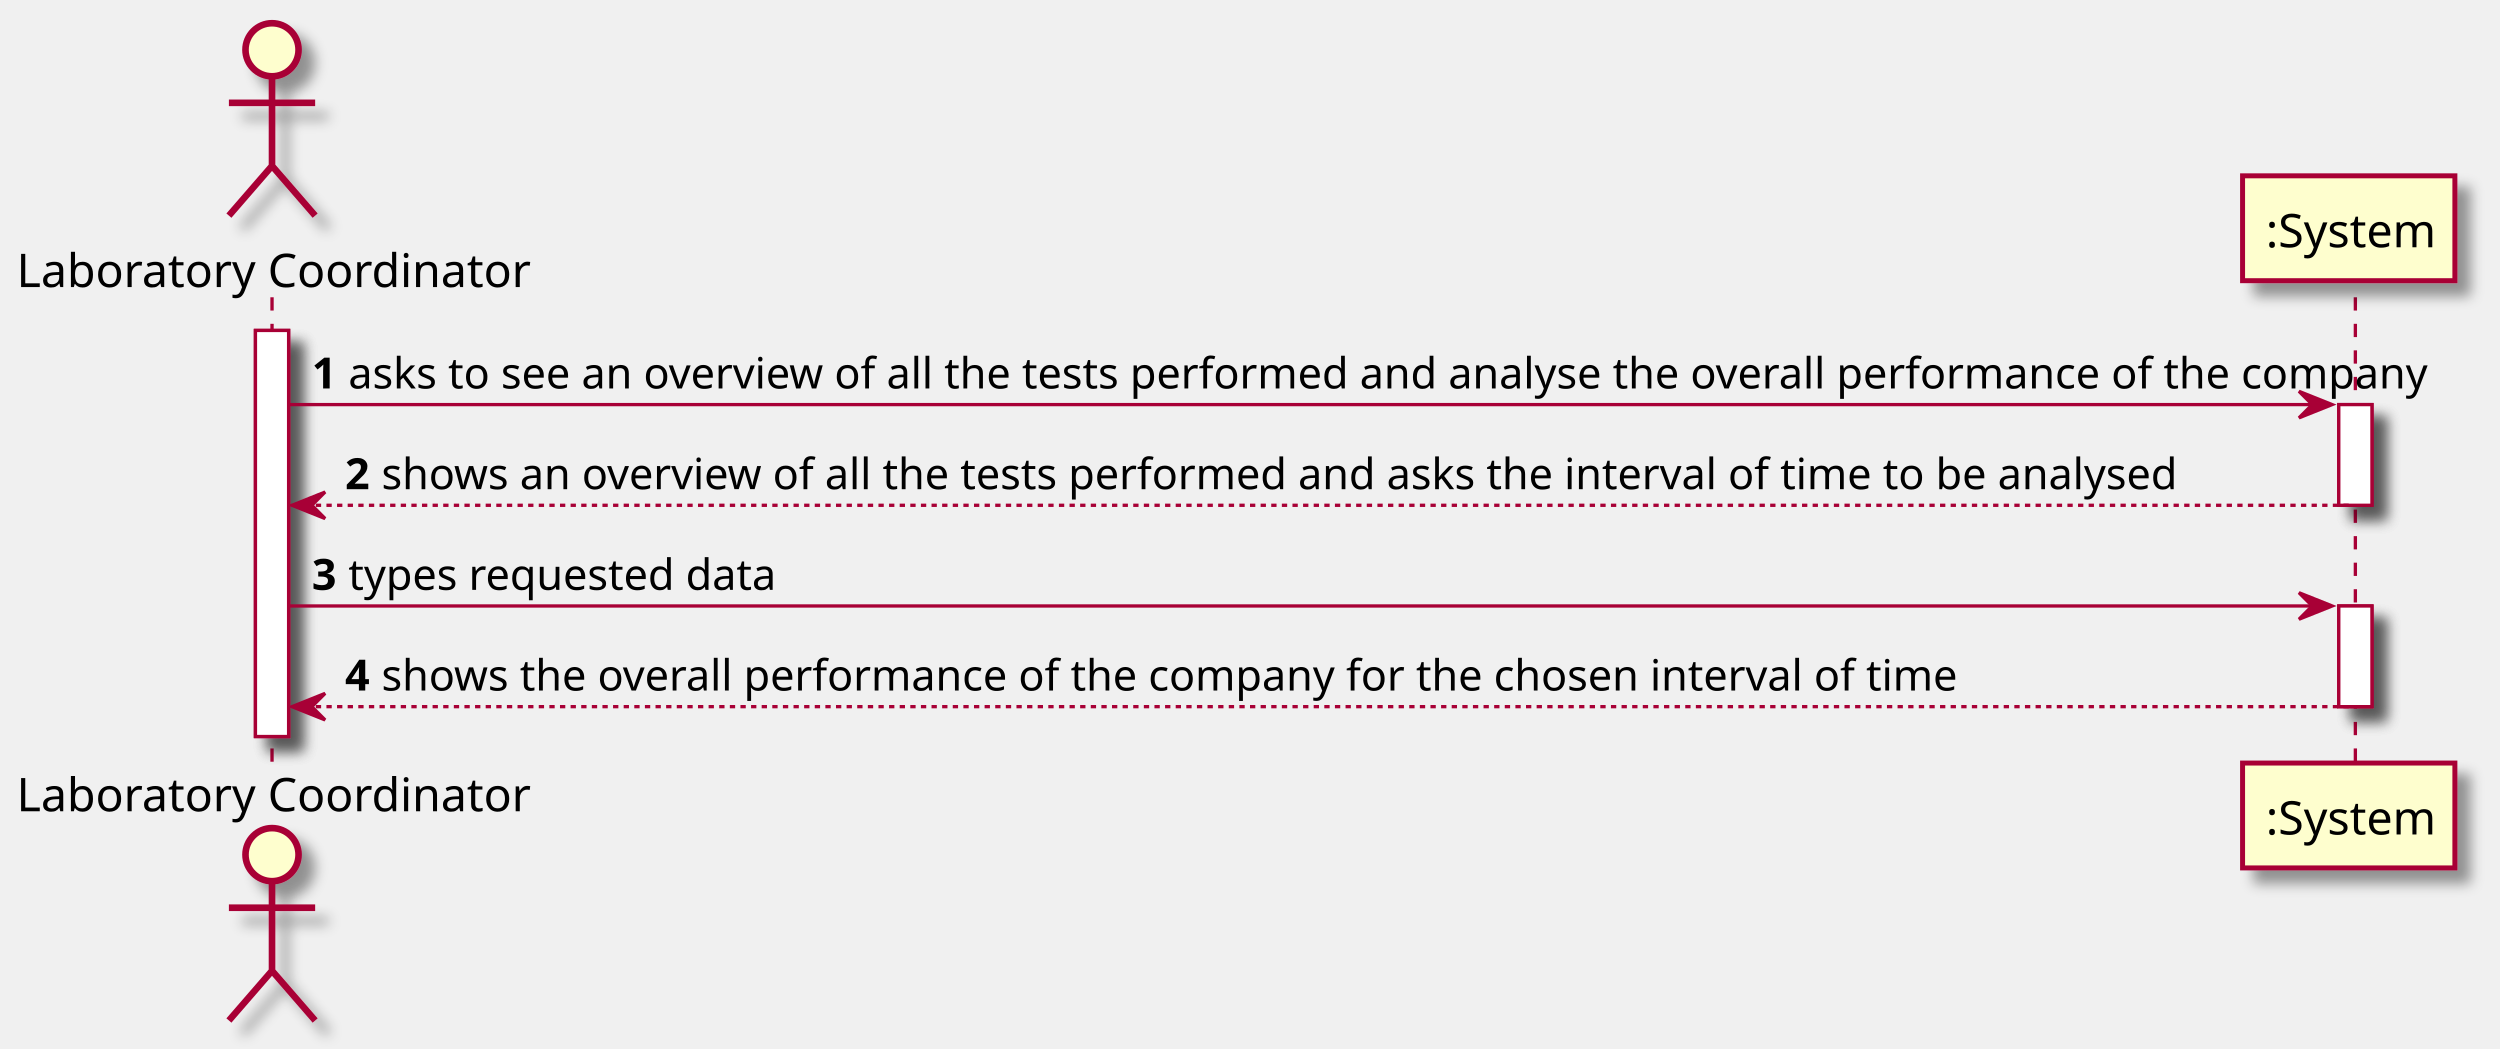
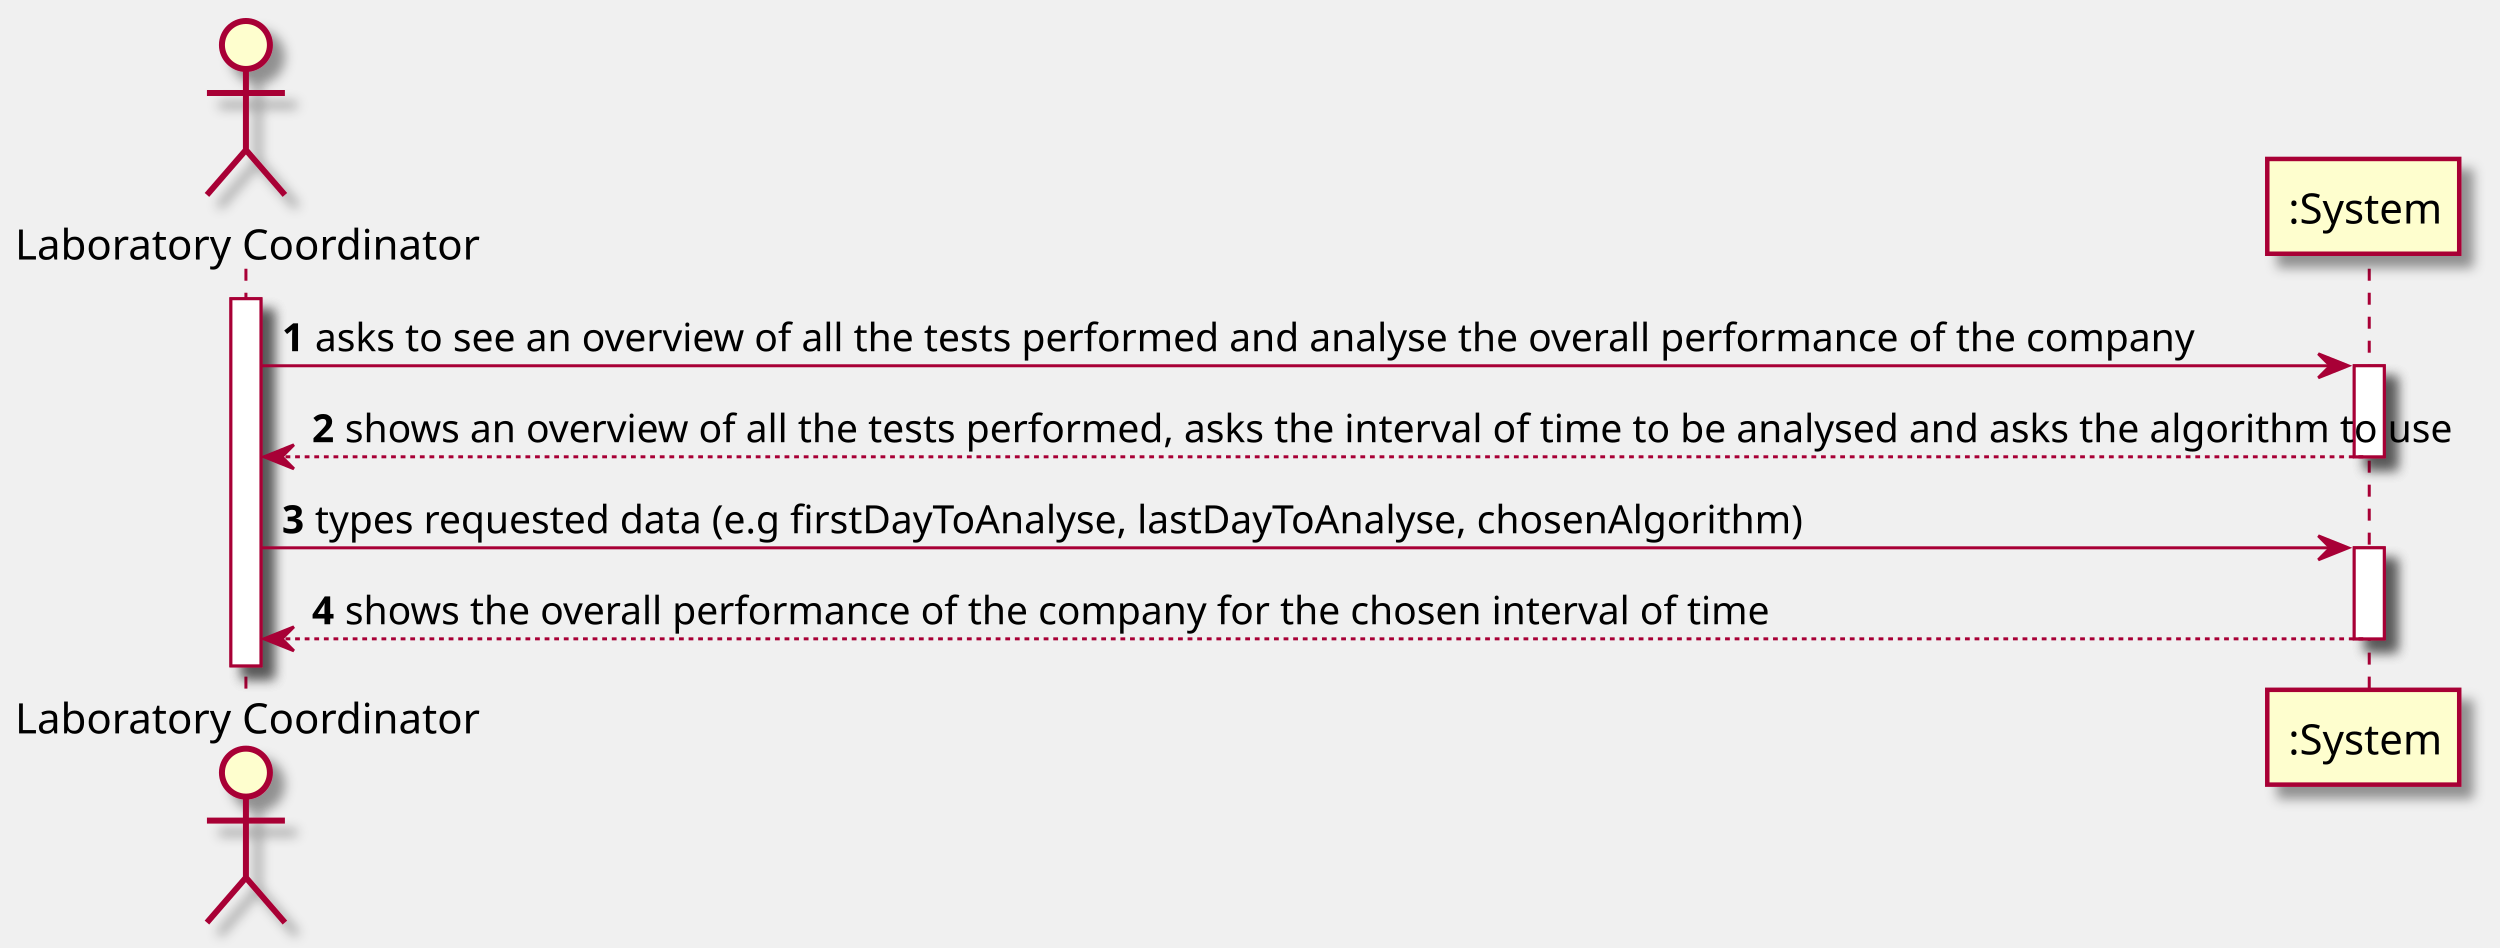
- <svg xmlns="http://www.w3.org/2000/svg" contentScriptType="application/ecmascript" contentStyleType="text/css" height="395px" preserveAspectRatio="none" style="width:942px;height:395px;" version="1.1" viewBox="0 0 942 395" width="942.5px" zoomAndPan="magnify">
+ <svg xmlns="http://www.w3.org/2000/svg" contentScriptType="application/ecmascript" contentStyleType="text/css" height="395px" preserveAspectRatio="none" style="width:1042px;height:395px;background:#FFFFFF;" version="1.1" viewBox="0 0 1042 395" width="1042.5px" zoomAndPan="magnify">
  <defs>
-     <filter height="300%" id="fzlr0il8x04k7" width="300%" x="-1" y="-1">
+     <filter height="300%" id="fn6sim9sq9byr" width="300%" x="-1" y="-1">
      <feGaussianBlur result="blurOut" stdDeviation="2.5" />
      <feColorMatrix in="blurOut" result="blurOut2" type="matrix" values="0 0 0 0 0 0 0 0 0 0 0 0 0 0 0 0 0 0 .4 0" />
      <feOffset dx="5.0" dy="5.0" in="blurOut2" result="blurOut3" />
      <feBlend in="SourceGraphic" in2="blurOut3" mode="normal" />
    </filter>
  </defs>
  <g>
-     <rect fill="#FFFFFF" filter="url(#fzlr0il8x04k7)" height="153.008" style="stroke:#A80036;stroke-width:1.25;" width="12.5" x="96.25" y="124.512" />
-     <rect fill="#FFFFFF" filter="url(#fzlr0il8x04k7)" height="37.94" style="stroke:#A80036;stroke-width:1.25;" width="12.5" x="881.25" y="152.451" />
-     <rect fill="#FFFFFF" filter="url(#fzlr0il8x04k7)" height="37.94" style="stroke:#A80036;stroke-width:1.25;" width="12.5" x="881.25" y="228.33" />
+     <rect fill="#FFFFFF" filter="url(#fn6sim9sq9byr)" height="153.008" style="stroke:#A80036;stroke-width:1.25;" width="12.5" x="96.25" y="124.512" />
+     <rect fill="#FFFFFF" filter="url(#fn6sim9sq9byr)" height="37.94" style="stroke:#A80036;stroke-width:1.25;" width="12.5" x="981.25" y="152.451" />
+     <rect fill="#FFFFFF" filter="url(#fn6sim9sq9byr)" height="37.94" style="stroke:#A80036;stroke-width:1.25;" width="12.5" x="981.25" y="228.33" />
    <line style="stroke:#A80036;stroke-width:1.25;stroke-dasharray:5.0,5.0;" x1="102.5" x2="102.5" y1="112.012" y2="288.769" />
-     <line style="stroke:#A80036;stroke-width:1.25;stroke-dasharray:5.0,5.0;" x1="887.5" x2="887.5" y1="112.012" y2="288.769" />
+     <line style="stroke:#A80036;stroke-width:1.25;stroke-dasharray:5.0,5.0;" x1="987.5" x2="987.5" y1="112.012" y2="288.769" />
    <text fill="#000000" font-family="sans-serif" font-size="17.5" lengthAdjust="spacing" textLength="185" x="6.25" y="108.166">Laboratory Coordinator</text>
-     <ellipse cx="102.5" cy="18.75" fill="#FEFECE" filter="url(#fzlr0il8x04k7)" rx="10" ry="10" style="stroke:#A80036;stroke-width:2.5;" />
-     <path d="M102.5,28.75 L102.5,62.5 M86.25,38.75 L118.75,38.75 M102.5,62.5 L86.25,81.25 M102.5,62.5 L118.75,81.25 " fill="none" filter="url(#fzlr0il8x04k7)" style="stroke:#A80036;stroke-width:2.5;" />
+     <ellipse cx="102.5" cy="18.75" fill="#FEFECE" filter="url(#fn6sim9sq9byr)" rx="10" ry="10" style="stroke:#A80036;stroke-width:2.5;" />
+     <path d="M102.5,28.75 L102.5,62.5 M86.25,38.75 L118.75,38.75 M102.5,62.5 L86.25,81.25 M102.5,62.5 L118.75,81.25 " fill="none" filter="url(#fn6sim9sq9byr)" style="stroke:#A80036;stroke-width:2.5;" />
    <text fill="#000000" font-family="sans-serif" font-size="17.5" lengthAdjust="spacing" textLength="185" x="6.25" y="305.686">Laboratory Coordinator</text>
-     <ellipse cx="102.5" cy="322.031" fill="#FEFECE" filter="url(#fzlr0il8x04k7)" rx="10" ry="10" style="stroke:#A80036;stroke-width:2.5;" />
-     <path d="M102.5,332.031 L102.5,365.781 M86.25,342.031 L118.75,342.031 M102.5,365.781 L86.25,384.531 M102.5,365.781 L118.75,384.531 " fill="none" filter="url(#fzlr0il8x04k7)" style="stroke:#A80036;stroke-width:2.5;" />
-     <rect fill="#FEFECE" filter="url(#fzlr0il8x04k7)" height="39.512" style="stroke:#A80036;stroke-width:1.875;" width="80" x="845" y="66.25" />
-     <text fill="#000000" font-family="sans-serif" font-size="17.5" lengthAdjust="spacing" textLength="62.5" x="853.75" y="93.166">:System</text>
-     <rect fill="#FEFECE" filter="url(#fzlr0il8x04k7)" height="39.512" style="stroke:#A80036;stroke-width:1.875;" width="80" x="845" y="287.519" />
-     <text fill="#000000" font-family="sans-serif" font-size="17.5" lengthAdjust="spacing" textLength="62.5" x="853.75" y="314.436">:System</text>
-     <rect fill="#FFFFFF" filter="url(#fzlr0il8x04k7)" height="153.008" style="stroke:#A80036;stroke-width:1.25;" width="12.5" x="96.25" y="124.512" />
-     <rect fill="#FFFFFF" filter="url(#fzlr0il8x04k7)" height="37.94" style="stroke:#A80036;stroke-width:1.25;" width="12.5" x="881.25" y="152.451" />
-     <rect fill="#FFFFFF" filter="url(#fzlr0il8x04k7)" height="37.94" style="stroke:#A80036;stroke-width:1.25;" width="12.5" x="881.25" y="228.33" />
-     <polygon fill="#A80036" points="866.25,147.451,878.75,152.451,866.25,157.451,871.25,152.451" style="stroke:#A80036;stroke-width:1.25;" />
-     <line style="stroke:#A80036;stroke-width:1.25;" x1="108.75" x2="873.75" y1="152.451" y2="152.451" />
+     <ellipse cx="102.5" cy="322.031" fill="#FEFECE" filter="url(#fn6sim9sq9byr)" rx="10" ry="10" style="stroke:#A80036;stroke-width:2.5;" />
+     <path d="M102.5,332.031 L102.5,365.781 M86.25,342.031 L118.75,342.031 M102.5,365.781 L86.25,384.531 M102.5,365.781 L118.75,384.531 " fill="none" filter="url(#fn6sim9sq9byr)" style="stroke:#A80036;stroke-width:2.5;" />
+     <rect fill="#FEFECE" filter="url(#fn6sim9sq9byr)" height="39.512" style="stroke:#A80036;stroke-width:1.875;" width="80" x="945" y="66.25" />
+     <text fill="#000000" font-family="sans-serif" font-size="17.5" lengthAdjust="spacing" textLength="62.5" x="953.75" y="93.166">:System</text>
+     <rect fill="#FEFECE" filter="url(#fn6sim9sq9byr)" height="39.512" style="stroke:#A80036;stroke-width:1.875;" width="80" x="945" y="287.519" />
+     <text fill="#000000" font-family="sans-serif" font-size="17.5" lengthAdjust="spacing" textLength="62.5" x="953.75" y="314.436">:System</text>
+     <rect fill="#FFFFFF" filter="url(#fn6sim9sq9byr)" height="153.008" style="stroke:#A80036;stroke-width:1.25;" width="12.5" x="96.25" y="124.512" />
+     <rect fill="#FFFFFF" filter="url(#fn6sim9sq9byr)" height="37.94" style="stroke:#A80036;stroke-width:1.25;" width="12.5" x="981.25" y="152.451" />
+     <rect fill="#FFFFFF" filter="url(#fn6sim9sq9byr)" height="37.94" style="stroke:#A80036;stroke-width:1.25;" width="12.5" x="981.25" y="228.33" />
+     <polygon fill="#A80036" points="966.25,147.451,978.75,152.451,966.25,157.451,971.25,152.451" style="stroke:#A80036;stroke-width:1.25;" />
+     <line style="stroke:#A80036;stroke-width:1.25;" x1="108.75" x2="973.75" y1="152.451" y2="152.451" />
    <text fill="#000000" font-family="sans-serif" font-size="16.25" font-weight="bold" lengthAdjust="spacing" textLength="8.75" x="117.5" y="146.381">1</text>
    <text fill="#000000" font-family="sans-serif" font-size="16.25" lengthAdjust="spacing" textLength="735" x="131.25" y="146.381">asks to see an overview of all the tests performed and analyse the overall performance of the company</text>
    <polygon fill="#A80036" points="122.5,185.391,110,190.391,122.5,195.391,117.5,190.391" style="stroke:#A80036;stroke-width:1.25;" />
-     <line style="stroke:#A80036;stroke-width:1.25;stroke-dasharray:2.0,2.0;" x1="115" x2="886.25" y1="190.391" y2="190.391" />
+     <line style="stroke:#A80036;stroke-width:1.25;stroke-dasharray:2.0,2.0;" x1="115" x2="986.25" y1="190.391" y2="190.391" />
    <text fill="#000000" font-family="sans-serif" font-size="16.25" font-weight="bold" lengthAdjust="spacing" textLength="8.75" x="130" y="184.32">2</text>
-     <text fill="#000000" font-family="sans-serif" font-size="16.25" lengthAdjust="spacing" textLength="635" x="143.75" y="184.32">shows an overview of all the tests performed and asks the interval of time to be analysed</text>
-     <polygon fill="#A80036" points="866.25,223.33,878.75,228.33,866.25,233.33,871.25,228.33" style="stroke:#A80036;stroke-width:1.25;" />
-     <line style="stroke:#A80036;stroke-width:1.25;" x1="108.75" x2="873.75" y1="228.33" y2="228.33" />
+     <text fill="#000000" font-family="sans-serif" font-size="16.25" lengthAdjust="spacing" textLength="828.75" x="143.75" y="184.32">shows an overview of all the tests performed, asks the interval of time to be analysed and asks the algorithm to use</text>
+     <polygon fill="#A80036" points="966.25,223.33,978.75,228.33,966.25,233.33,971.25,228.33" style="stroke:#A80036;stroke-width:1.25;" />
+     <line style="stroke:#A80036;stroke-width:1.25;" x1="108.75" x2="973.75" y1="228.33" y2="228.33" />
    <text fill="#000000" font-family="sans-serif" font-size="16.25" font-weight="bold" lengthAdjust="spacing" textLength="8.75" x="117.5" y="222.26">3</text>
-     <text fill="#000000" font-family="sans-serif" font-size="16.25" lengthAdjust="spacing" textLength="152.5" x="131.25" y="222.26">types requested data</text>
+     <text fill="#000000" font-family="sans-serif" font-size="16.25" lengthAdjust="spacing" textLength="598.75" x="131.25" y="222.26">types requested data (e.g firstDayToAnalyse, lastDayToAnalyse, chosenAlgorithm)</text>
    <polygon fill="#A80036" points="122.5,261.269,110,266.269,122.5,271.269,117.5,266.269" style="stroke:#A80036;stroke-width:1.25;" />
-     <line style="stroke:#A80036;stroke-width:1.25;stroke-dasharray:2.0,2.0;" x1="115" x2="886.25" y1="266.269" y2="266.269" />
+     <line style="stroke:#A80036;stroke-width:1.25;stroke-dasharray:2.0,2.0;" x1="115" x2="986.25" y1="266.269" y2="266.269" />
    <text fill="#000000" font-family="sans-serif" font-size="16.25" font-weight="bold" lengthAdjust="spacing" textLength="8.75" x="130" y="260.199">4</text>
    <text fill="#000000" font-family="sans-serif" font-size="16.25" lengthAdjust="spacing" textLength="550" x="143.75" y="260.199">shows the overall performance of the company for the chosen interval of time</text>
  </g>
</svg>
